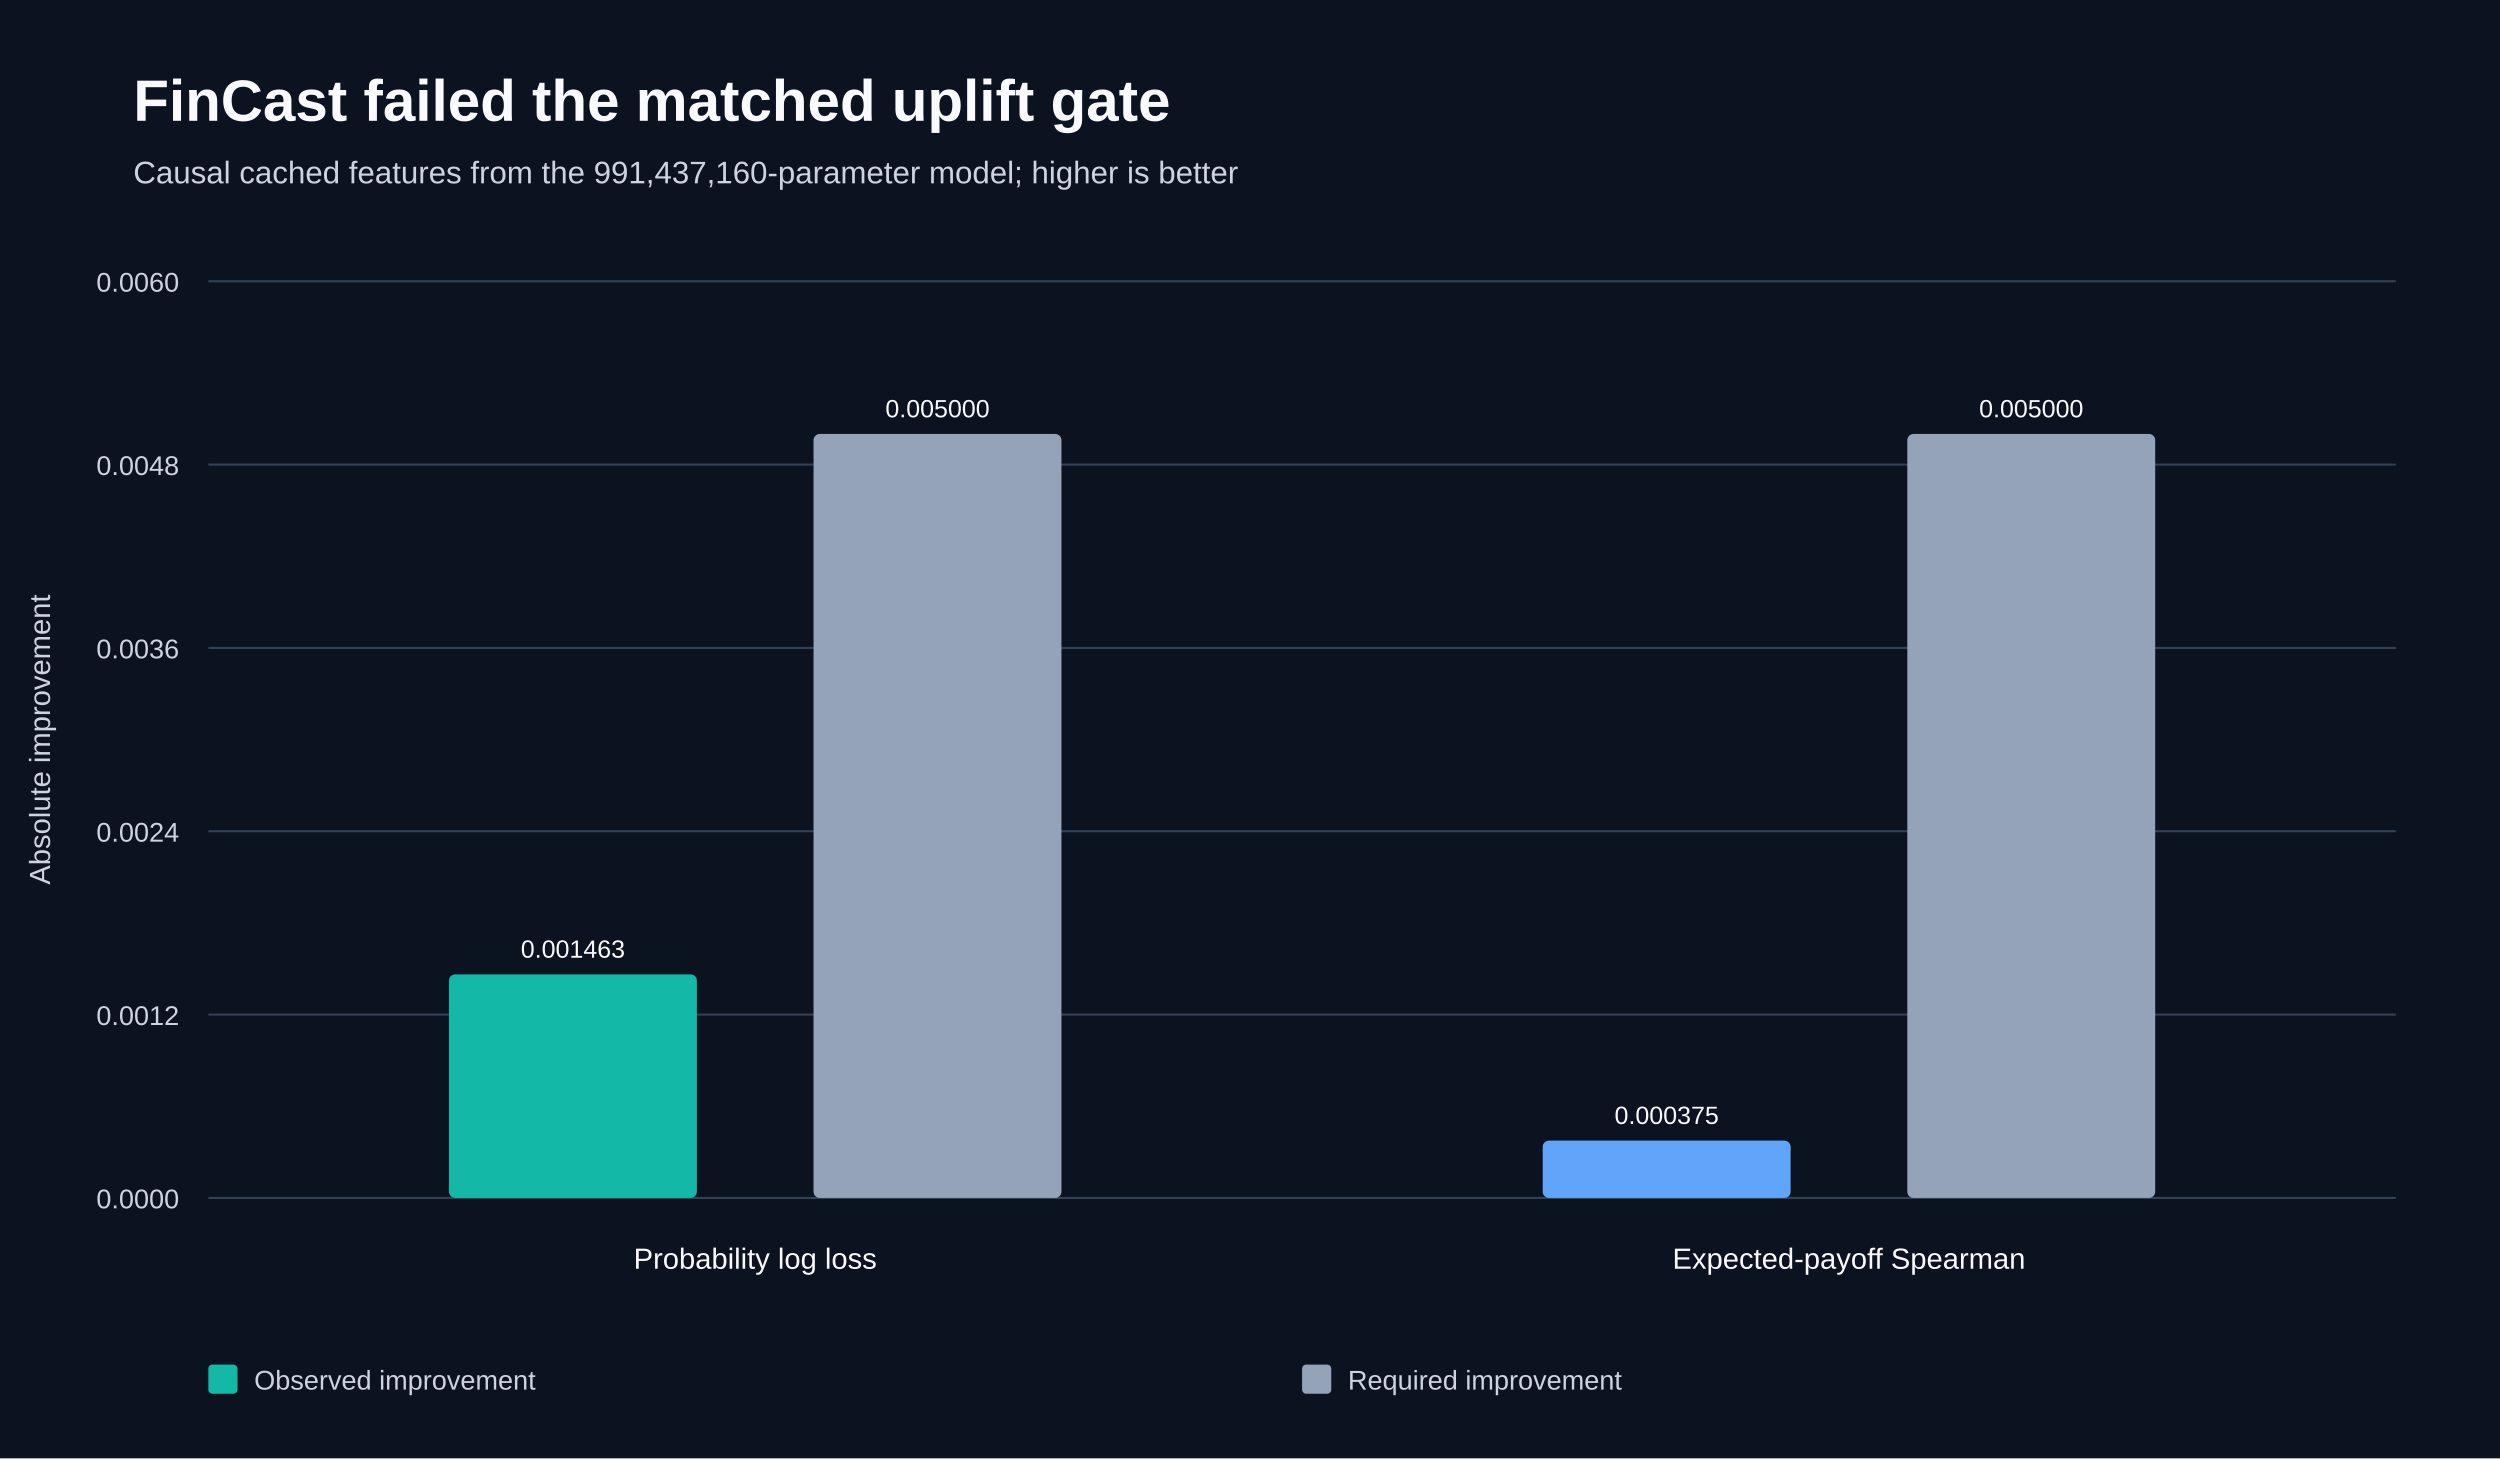
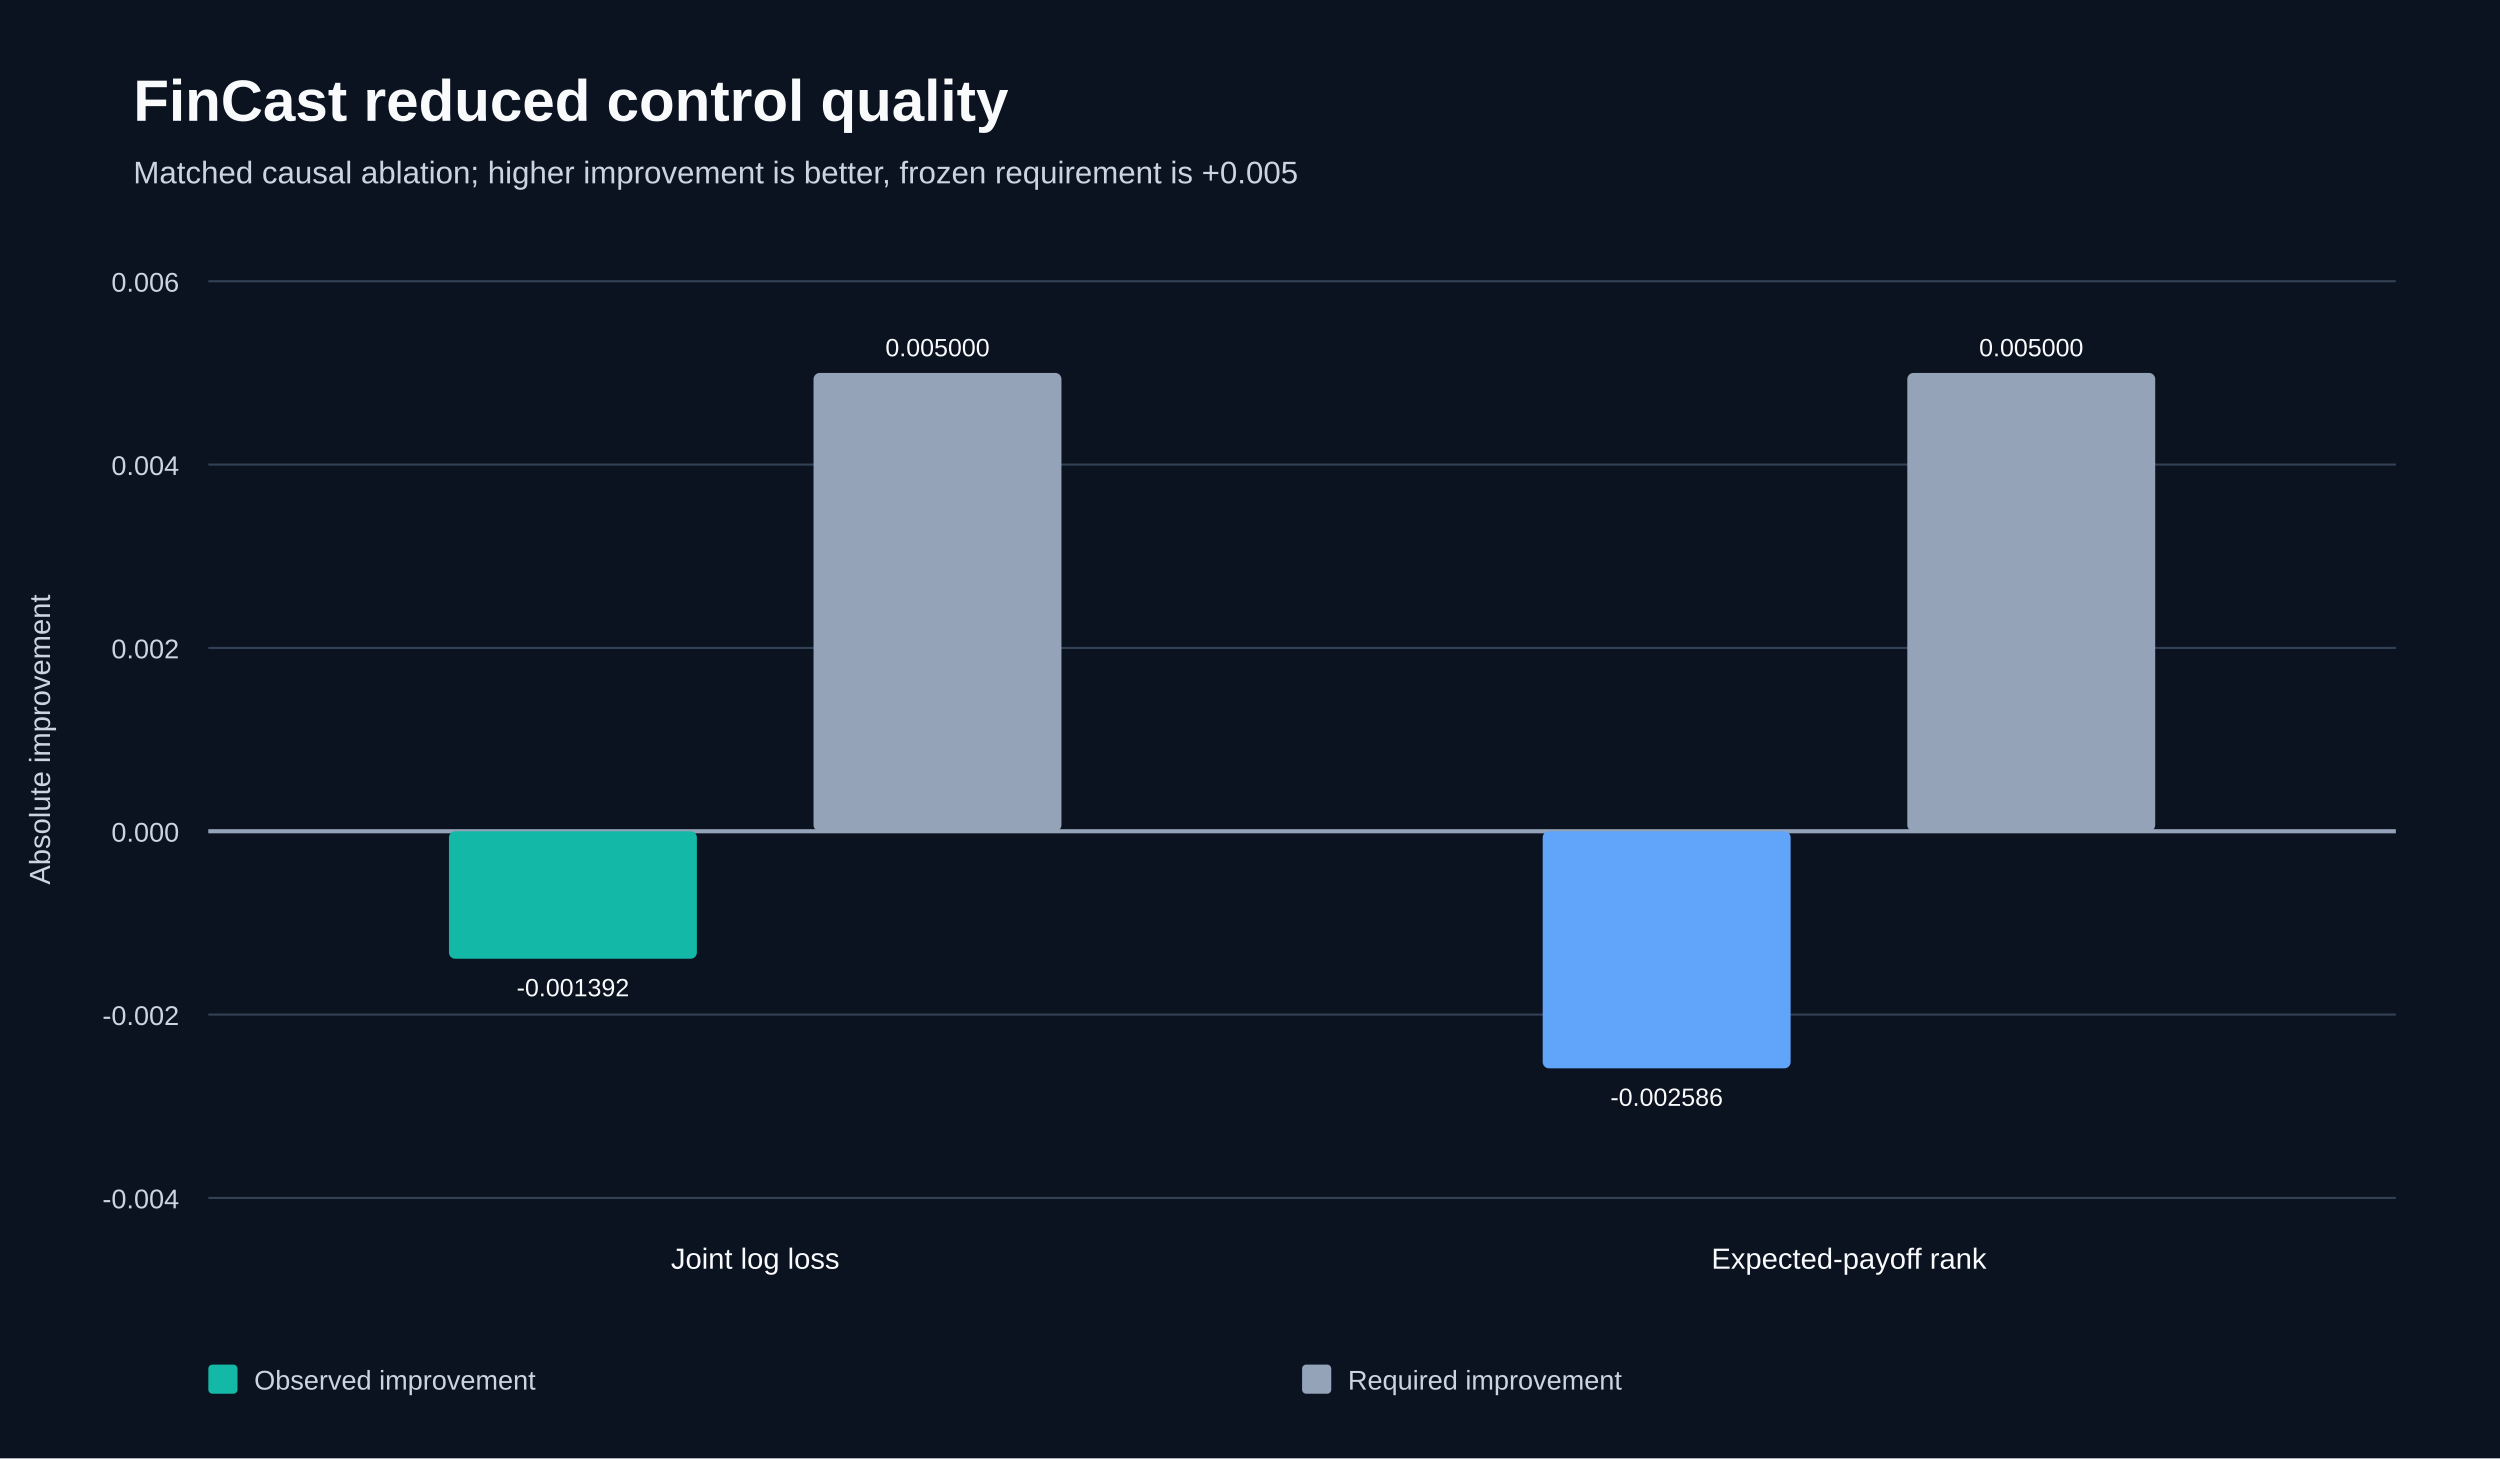
<svg xmlns="http://www.w3.org/2000/svg" width="1200" height="700" viewBox="0 0 1200 700" role="img">
  <rect width="1200" height="700" fill="#0b1220" />
-   <text x="64" y="58" fill="#f8fafc" font-family="Segoe UI,Arial,sans-serif" font-size="28" font-weight="700">FinCast failed the matched uplift gate</text>
-   <text x="64" y="88" fill="#cbd5e1" font-family="Segoe UI,Arial,sans-serif" font-size="15">Causal cached features from the 991,437,160-parameter model; higher is better</text>
+   <text x="64" y="58" fill="#f8fafc" font-family="Segoe UI,Arial,sans-serif" font-size="28" font-weight="700">FinCast reduced control quality</text>
+   <text x="64" y="88" fill="#cbd5e1" font-family="Segoe UI,Arial,sans-serif" font-size="15">Matched causal ablation; higher improvement is better, frozen requirement is +0.005</text>
  <line x1="100" y1="575.0" x2="1150" y2="575.0" stroke="#334155" stroke-width="1" />
-   <text x="86" y="580.0" text-anchor="end" fill="#cbd5e1" font-family="Segoe UI,Arial,sans-serif" font-size="13">0.0000</text>
+   <text x="86" y="580.0" text-anchor="end" fill="#cbd5e1" font-family="Segoe UI,Arial,sans-serif" font-size="13">-0.004</text>
  <line x1="100" y1="487.0" x2="1150" y2="487.0" stroke="#334155" stroke-width="1" />
-   <text x="86" y="492.0" text-anchor="end" fill="#cbd5e1" font-family="Segoe UI,Arial,sans-serif" font-size="13">0.0012</text>
+   <text x="86" y="492.0" text-anchor="end" fill="#cbd5e1" font-family="Segoe UI,Arial,sans-serif" font-size="13">-0.002</text>
  <line x1="100" y1="399.0" x2="1150" y2="399.0" stroke="#334155" stroke-width="1" />
-   <text x="86" y="404.0" text-anchor="end" fill="#cbd5e1" font-family="Segoe UI,Arial,sans-serif" font-size="13">0.0024</text>
+   <text x="86" y="404.0" text-anchor="end" fill="#cbd5e1" font-family="Segoe UI,Arial,sans-serif" font-size="13">0.000</text>
  <line x1="100" y1="311.0" x2="1150" y2="311.0" stroke="#334155" stroke-width="1" />
-   <text x="86" y="316.0" text-anchor="end" fill="#cbd5e1" font-family="Segoe UI,Arial,sans-serif" font-size="13">0.0036</text>
+   <text x="86" y="316.0" text-anchor="end" fill="#cbd5e1" font-family="Segoe UI,Arial,sans-serif" font-size="13">0.002</text>
  <line x1="100" y1="223.0" x2="1150" y2="223.0" stroke="#334155" stroke-width="1" />
-   <text x="86" y="228.0" text-anchor="end" fill="#cbd5e1" font-family="Segoe UI,Arial,sans-serif" font-size="13">0.0048</text>
+   <text x="86" y="228.0" text-anchor="end" fill="#cbd5e1" font-family="Segoe UI,Arial,sans-serif" font-size="13">0.004</text>
  <line x1="100" y1="135.0" x2="1150" y2="135.0" stroke="#334155" stroke-width="1" />
-   <text x="86" y="140.0" text-anchor="end" fill="#cbd5e1" font-family="Segoe UI,Arial,sans-serif" font-size="13">0.0060</text>
-   <rect x="215.5" y="467.7" width="119.0" height="107.3" rx="3" fill="#14b8a6" />
-   <text x="275.0" y="459.7" text-anchor="middle" fill="#f8fafc" font-family="Segoe UI,Arial,sans-serif" font-size="12">0.001463</text>
-   <rect x="390.5" y="208.3" width="119.0" height="366.7" rx="3" fill="#94a3b8" />
-   <text x="450.0" y="200.3" text-anchor="middle" fill="#f8fafc" font-family="Segoe UI,Arial,sans-serif" font-size="12">0.005000</text>
-   <text x="362.5" y="609" text-anchor="middle" fill="#f8fafc" font-family="Segoe UI,Arial,sans-serif" font-size="14">Probability log loss</text>
-   <rect x="740.5" y="547.5" width="119.0" height="27.5" rx="3" fill="#60a5fa" />
-   <text x="800.0" y="539.5" text-anchor="middle" fill="#f8fafc" font-family="Segoe UI,Arial,sans-serif" font-size="12">0.000375</text>
-   <rect x="915.5" y="208.3" width="119.0" height="366.7" rx="3" fill="#94a3b8" />
-   <text x="975.0" y="200.3" text-anchor="middle" fill="#f8fafc" font-family="Segoe UI,Arial,sans-serif" font-size="12">0.005000</text>
-   <text x="887.5" y="609" text-anchor="middle" fill="#f8fafc" font-family="Segoe UI,Arial,sans-serif" font-size="14">Expected-payoff Spearman</text>
+   <text x="86" y="140.0" text-anchor="end" fill="#cbd5e1" font-family="Segoe UI,Arial,sans-serif" font-size="13">0.006</text>
+   <line x1="100" y1="399.0" x2="1150" y2="399.0" stroke="#94a3b8" stroke-width="2" />
+   <rect x="215.5" y="399.0" width="119.0" height="61.2" rx="3" fill="#14b8a6" />
+   <text x="275.0" y="478.2" text-anchor="middle" fill="#f8fafc" font-family="Segoe UI,Arial,sans-serif" font-size="12">-0.001392</text>
+   <rect x="390.5" y="179.0" width="119.0" height="220.0" rx="3" fill="#94a3b8" />
+   <text x="450.0" y="171.0" text-anchor="middle" fill="#f8fafc" font-family="Segoe UI,Arial,sans-serif" font-size="12">0.005000</text>
+   <text x="362.5" y="609" text-anchor="middle" fill="#f8fafc" font-family="Segoe UI,Arial,sans-serif" font-size="14">Joint log loss</text>
+   <rect x="740.5" y="399.0" width="119.0" height="113.8" rx="3" fill="#60a5fa" />
+   <text x="800.0" y="530.8" text-anchor="middle" fill="#f8fafc" font-family="Segoe UI,Arial,sans-serif" font-size="12">-0.002586</text>
+   <rect x="915.5" y="179.0" width="119.0" height="220.0" rx="3" fill="#94a3b8" />
+   <text x="975.0" y="171.0" text-anchor="middle" fill="#f8fafc" font-family="Segoe UI,Arial,sans-serif" font-size="12">0.005000</text>
+   <text x="887.5" y="609" text-anchor="middle" fill="#f8fafc" font-family="Segoe UI,Arial,sans-serif" font-size="14">Expected-payoff rank</text>
  <text transform="translate(24 355.0) rotate(-90)" text-anchor="middle" fill="#cbd5e1" font-family="Segoe UI,Arial,sans-serif" font-size="14">Absolute improvement</text>
  <rect x="100.0" y="655" width="14" height="14" rx="2" fill="#14b8a6" />
  <text x="122.0" y="667" fill="#cbd5e1" font-family="Segoe UI,Arial,sans-serif" font-size="13">Observed improvement</text>
  <rect x="625.0" y="655" width="14" height="14" rx="2" fill="#94a3b8" />
  <text x="647.0" y="667" fill="#cbd5e1" font-family="Segoe UI,Arial,sans-serif" font-size="13">Required improvement</text>
</svg>
